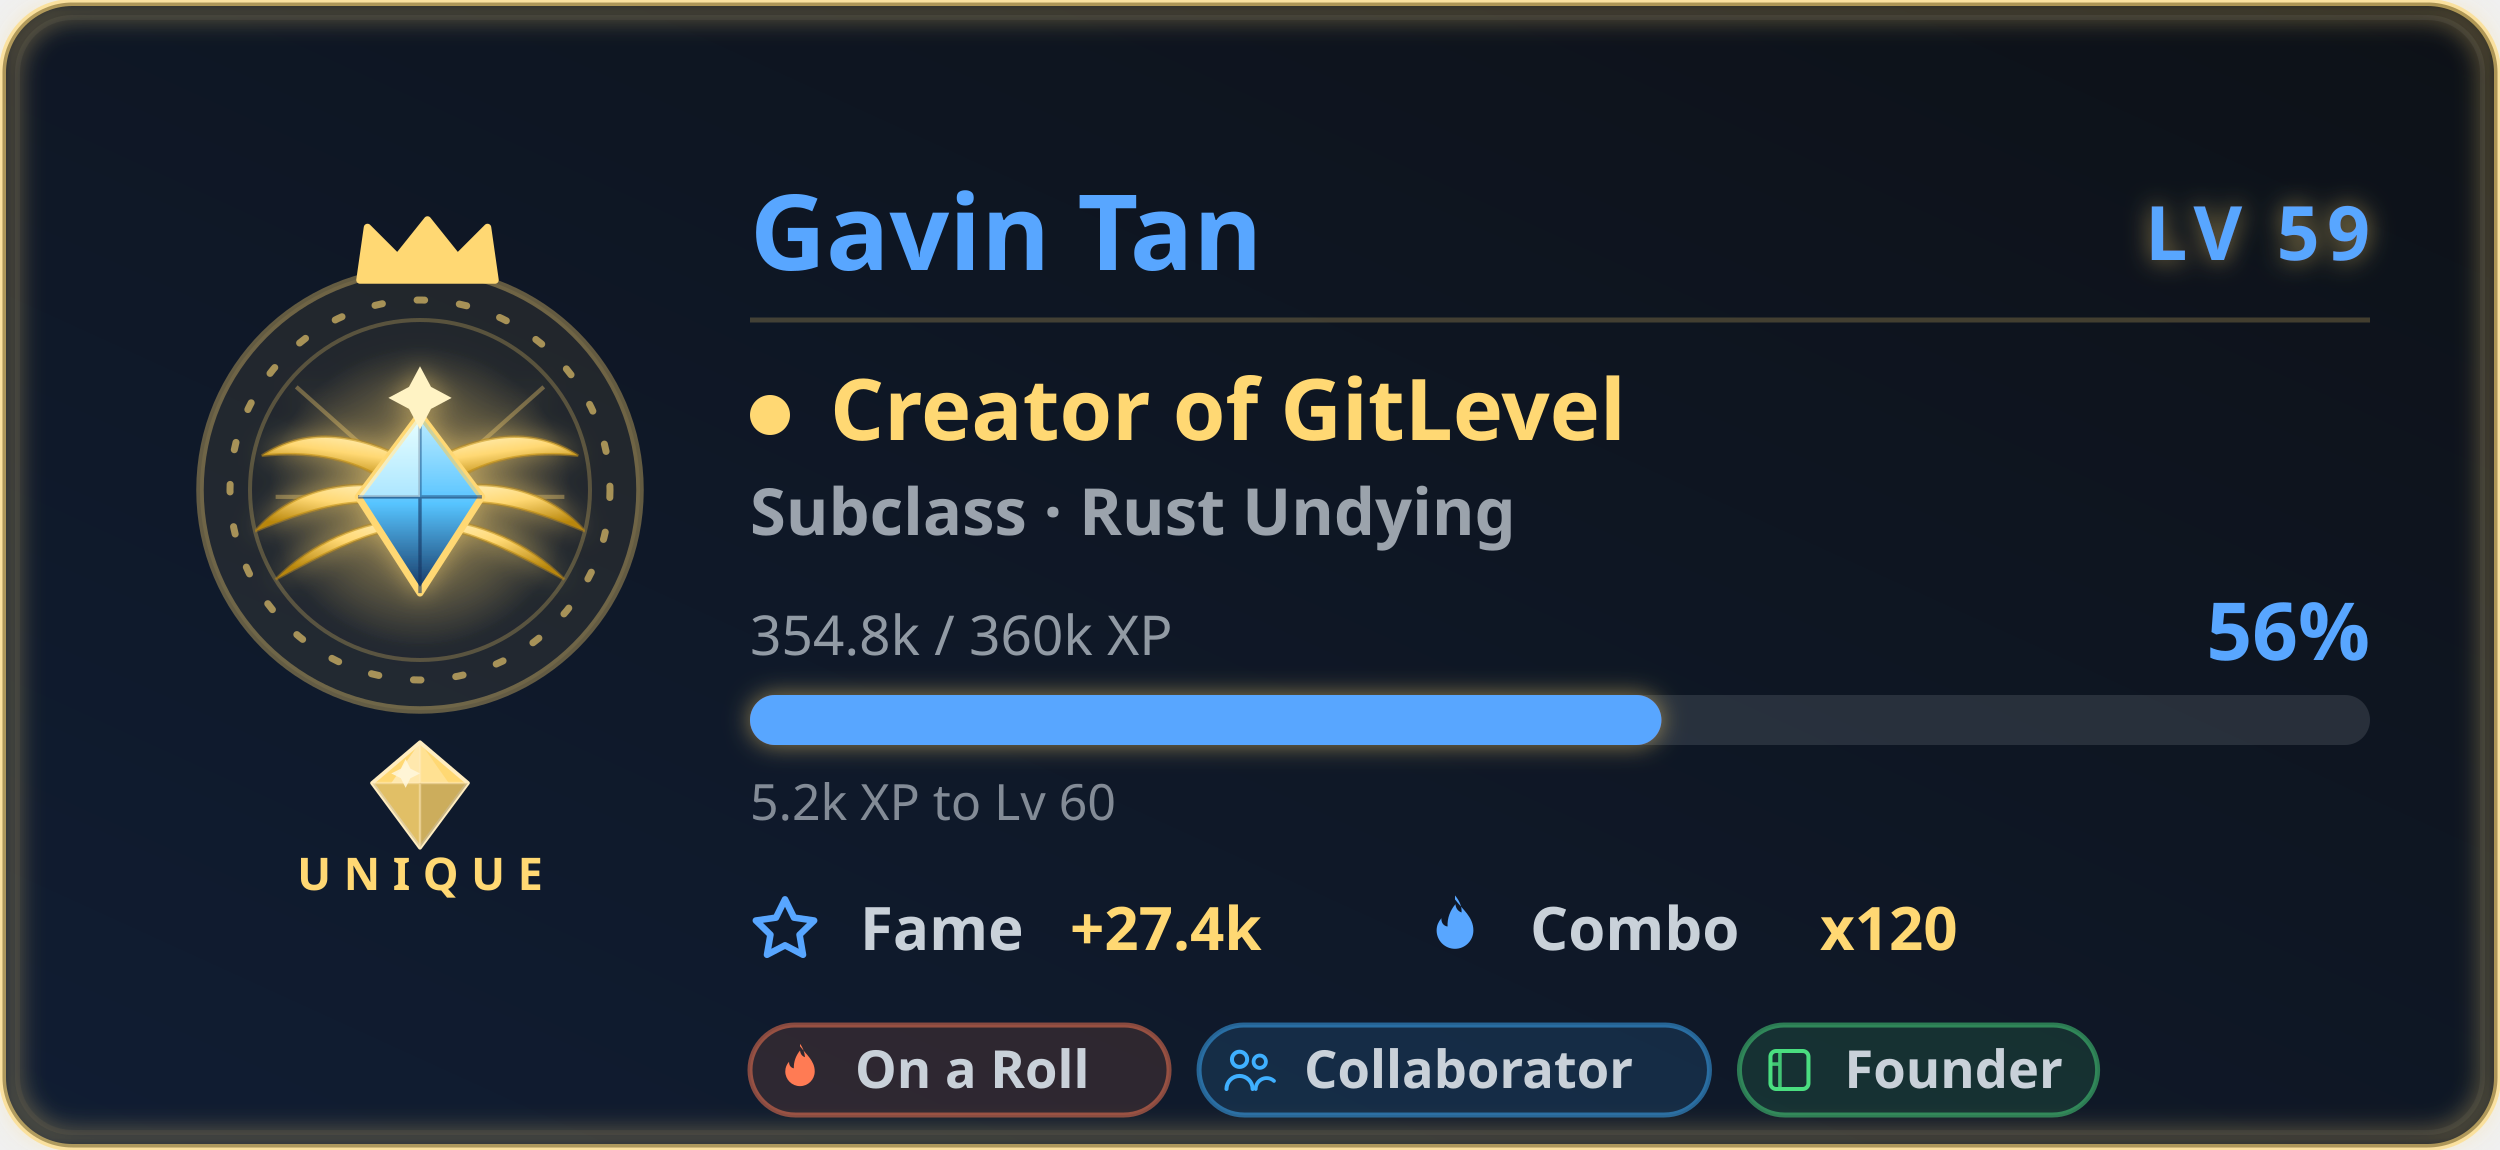
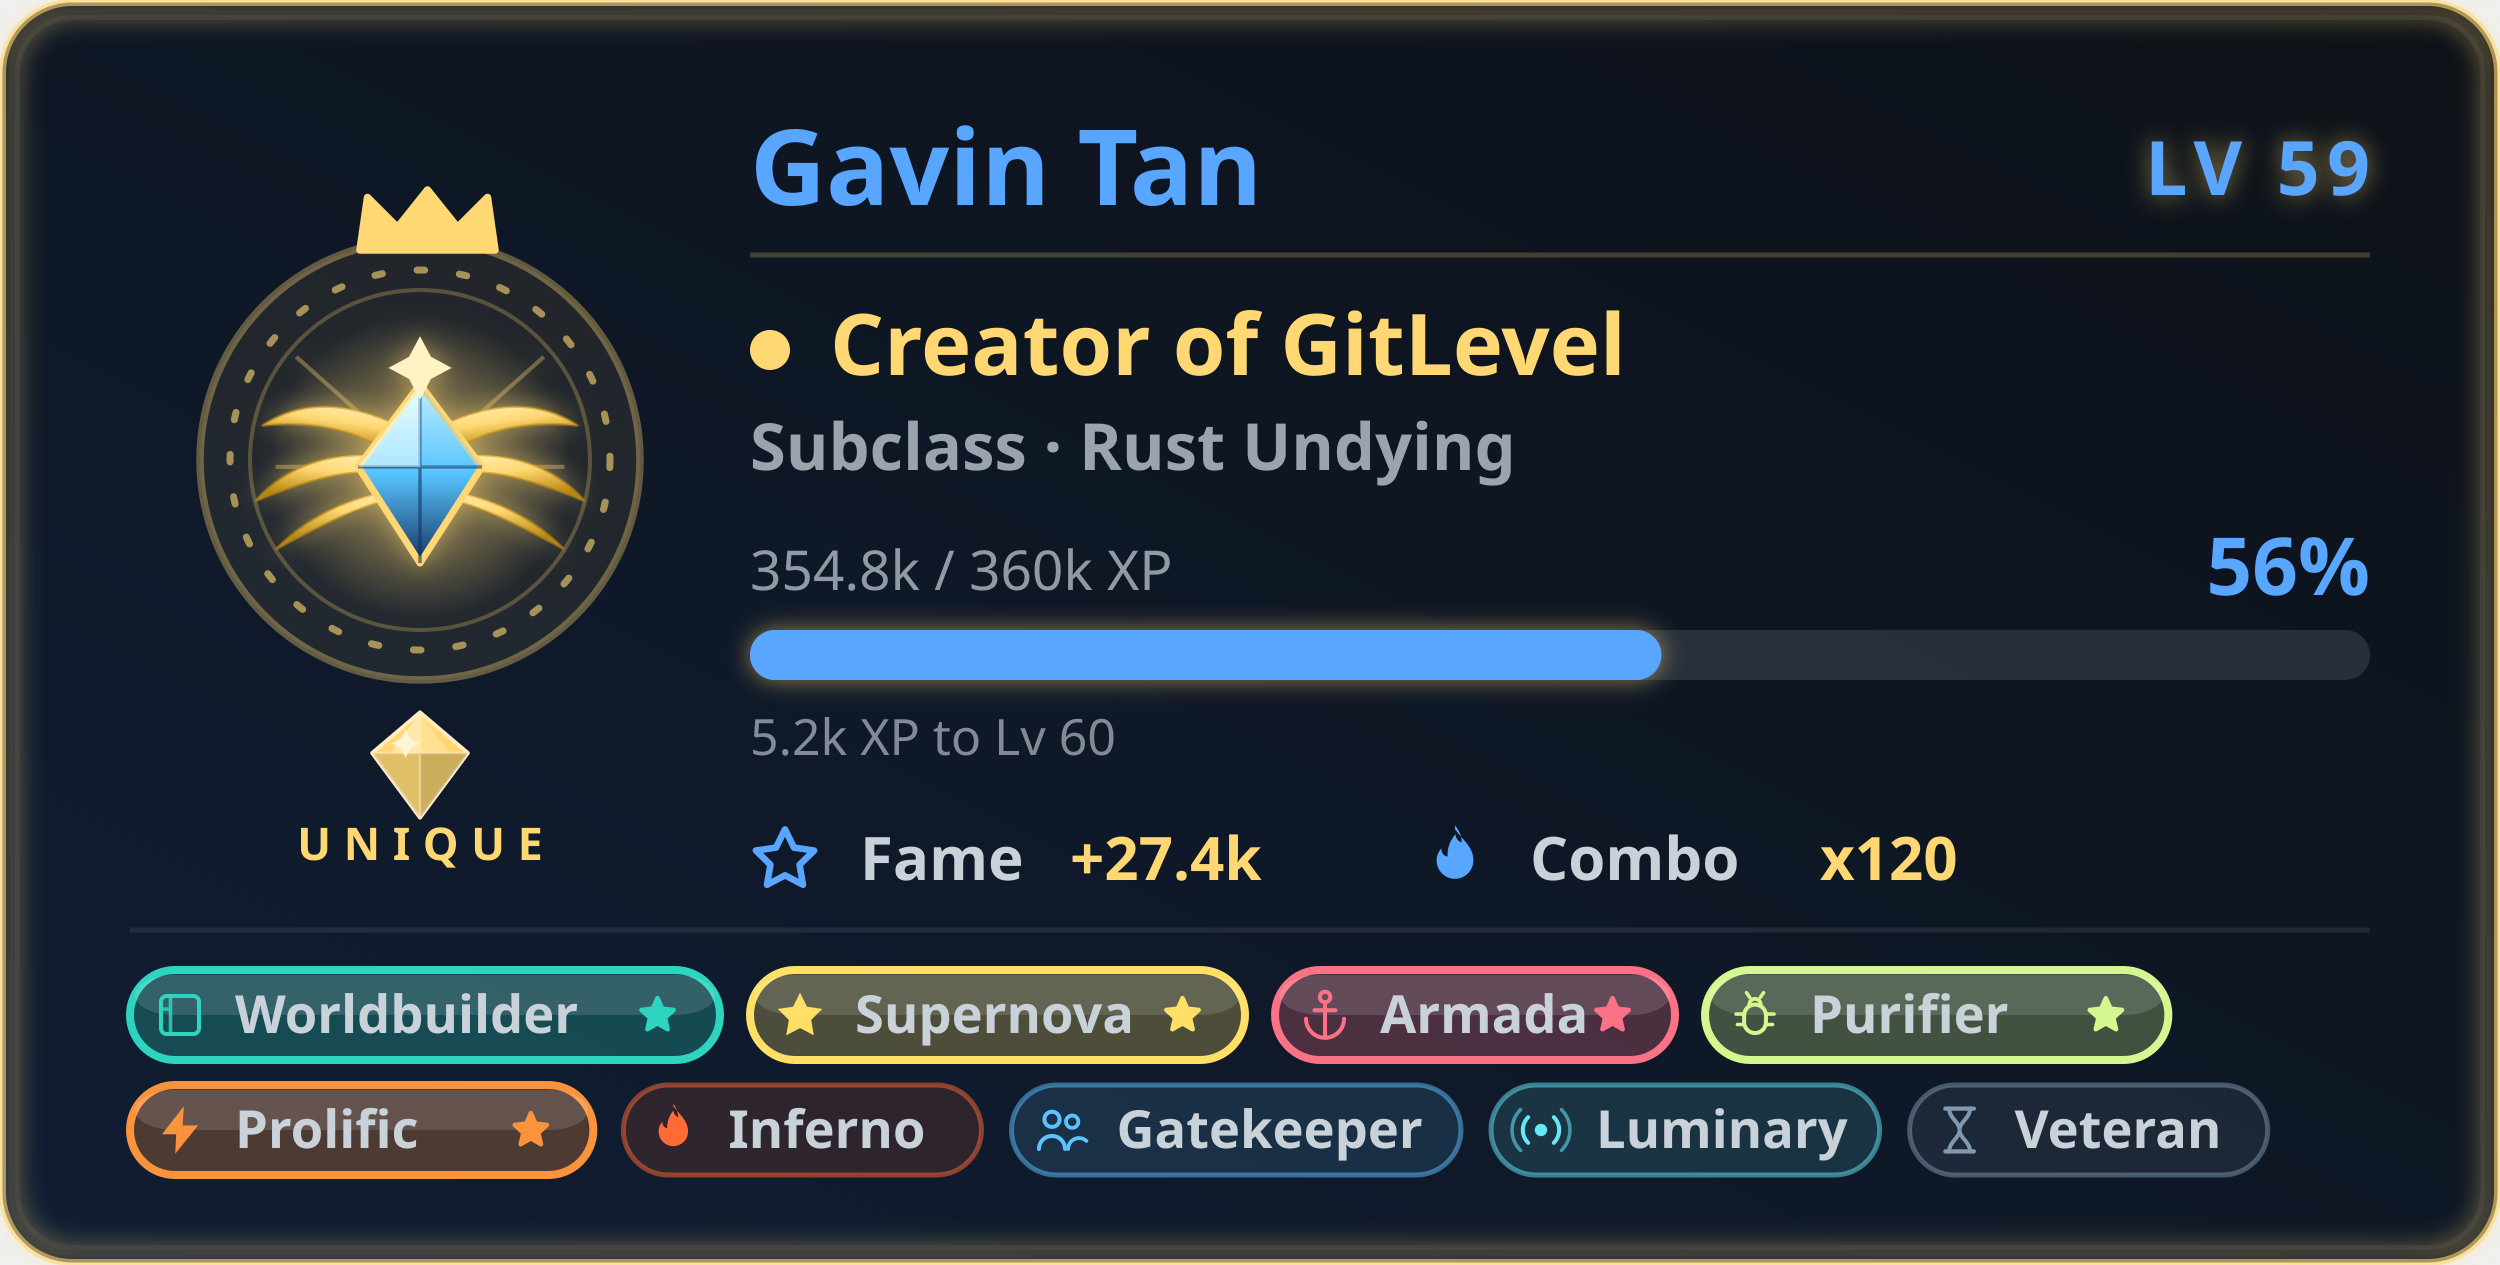
- <svg xmlns="http://www.w3.org/2000/svg" width="500" height="230" viewBox="0 0 500 230" role="img" aria-labelledby="card-title-a11y card-desc-a11y">
+ <svg xmlns="http://www.w3.org/2000/svg" width="500" height="253" viewBox="0 0 500 253" role="img" aria-labelledby="card-title-a11y card-desc-a11y">
  <style>
text { font-family: 'Segoe UI', Ubuntu, 'Helvetica Neue', sans-serif; }
.title { font-size: 18px; font-weight: 600; fill: #58a6ff; }
.title-icon { fill: #58a6ff; }
.icon { fill: #58a6ff; }


.gl-name { font-size: 21px; font-weight: 700; fill: #58a6ff; }
.gl-lvl { font-size: 15px; font-weight: 800; letter-spacing: 1.5px; fill: #58a6ff; }
.gl-class { font-size: 17px; font-weight: 700; fill: #ffd873; }
.gl-sub { font-size: 13px; font-weight: 600; fill: #c9d1d9; opacity: 0.75; }
.gl-meta { font-size: 11px; fill: #c9d1d9; opacity: 0.7; }
.gl-pct { font-size: 16px; font-weight: 800; fill: #58a6ff; }
.gl-chip-label { font-size: 12px; font-weight: 600; fill: #c9d1d9; }
.gl-chip-value { font-size: 12px; font-weight: 800; fill: #ffd873; }
.gl-hint { font-size: 10px; fill: #c9d1d9; opacity: 0.62; }
.gl-badge-label { font-size: 10.5px; font-weight: 600; }
.gl-rarity { font-size: 9px; font-weight: 700; letter-spacing: 2.5px; fill: #ffd873; }

</style>
  <defs>
    <linearGradient id="card-bg" x1="0" y1="0" x2="1" y2="1" gradientTransform="rotate(90, 0.5, 0.5)">
      <stop offset="0.0%" stop-color="#0d1117" />
      <stop offset="100.0%" stop-color="#101d33" />
    </linearGradient>
    <filter id="card-glow" x="-50%" y="-50%" width="200%" height="200%">
      <feGaussianBlur in="SourceGraphic" stdDeviation="3" result="blur" />
      <feFlood flood-color="#58a6ff" flood-opacity="0.55" result="tint" />
      <feComposite in="tint" in2="blur" operator="in" result="softGlow" />
      <feMerge>
        <feMergeNode in="softGlow" />
        <feMergeNode in="SourceGraphic" />
      </feMerge>
    </filter>
    <filter id="gl-glow" x="-60%" y="-60%" width="220%" height="220%">
      <feGaussianBlur in="SourceGraphic" stdDeviation="2.4" result="b" />
      <feFlood flood-color="#ffd873" flood-opacity="0.55" result="t" />
      <feComposite in="t" in2="b" operator="in" result="g" />
      <feMerge>
        <feMergeNode in="g" />
        <feMergeNode in="SourceGraphic" />
      </feMerge>
    </filter>
    <filter id="gl-rarity" x="-20%" y="-20%" width="140%" height="140%">
      <feGaussianBlur stdDeviation="2.4" />
    </filter>
  </defs>
-   <rect x="0.5" y="0.5" width="499" height="229" rx="14" fill="url(#card-bg)" stroke="#ffd873" stroke-width="1.4" stroke-opacity="0.6" />
-   <rect x="3.5" y="3.5" width="493" height="223" rx="11" fill="none" stroke="#30363d" stroke-opacity="0.4" />
-   <rect x="2" y="2" width="496" height="226" rx="13" fill="none" stroke="#ffd873" stroke-width="3.5" stroke-opacity="0.4" filter="url(#gl-rarity)" />
+   <rect x="0.5" y="0.5" width="499" height="252" rx="14" fill="url(#card-bg)" stroke="#ffd873" stroke-width="1.4" stroke-opacity="0.6" />
+   <rect x="3.5" y="3.5" width="493" height="246" rx="11" fill="none" stroke="#30363d" stroke-opacity="0.4" />
+   <rect x="2" y="2" width="496" height="249" rx="13" fill="none" stroke="#ffd873" stroke-width="3.5" stroke-opacity="0.4" filter="url(#gl-rarity)" />
  <g class="fade">
    <g class="">
-       <circle cx="84" cy="98" r="44" fill="#ffd873" fill-opacity="0.08" stroke="#ffd873" stroke-opacity="0.35" stroke-width="1.5" />
+       <circle cx="84" cy="92" r="44" fill="#ffd873" fill-opacity="0.08" stroke="#ffd873" stroke-opacity="0.35" stroke-width="1.5" />
      <g class="">
-         <circle cx="84" cy="98" r="38" fill="none" stroke="#ffd873" stroke-opacity="0.6" stroke-width="1.4" stroke-dasharray="1.5 7" stroke-linecap="round" />
-         <circle cx="84" cy="98" r="34" fill="none" stroke="#ffd873" stroke-opacity="0.25" stroke-width="0.8" />
+         <circle cx="84" cy="92" r="38" fill="none" stroke="#ffd873" stroke-opacity="0.6" stroke-width="1.4" stroke-dasharray="1.5 7" stroke-linecap="round" />
+         <circle cx="84" cy="92" r="34" fill="none" stroke="#ffd873" stroke-opacity="0.25" stroke-width="0.8" />
      </g>
      <g class="" filter="url(#gl-glow)">
-         <svg class="" x="51" y="65" width="66" height="66" viewBox="0 0 48 48" aria-hidden="true">
+         <svg class="" x="51" y="59" width="66" height="66" viewBox="0 0 48 48" aria-hidden="true">
          <defs>
            <radialGradient id="crGlow" cx="0.5" cy="0.5" r="0.5">
              <stop offset="0" stop-color="#ffd873" stop-opacity="0.5" />
              <stop offset="1" stop-color="#ffd873" stop-opacity="0" />
            </radialGradient>
            <linearGradient id="crWing" x1="0" y1="0" x2="0.55" y2="1">
              <stop offset="0" stop-color="#fff3c4" />
              <stop offset="0.5" stop-color="#ffd873" />
              <stop offset="1" stop-color="#b8860b" />
            </linearGradient>
            <linearGradient id="crGem" x1="0" y1="0" x2="0" y2="1">
              <stop offset="0" stop-color="#eaffff" />
              <stop offset="0.5" stop-color="#57c4ff" />
              <stop offset="1" stop-color="#14335f" />
            </linearGradient>
          </defs>
          <circle cx="24" cy="25" r="22" fill="url(#crGlow)" />
          <g stroke="#ffd873" stroke-width="0.6" stroke-opacity="0.35">
            <path d="M24 25 L6 9 M24 25 L42 9 M24 25 L3 25 M24 25 L45 25" />
          </g>
          <g fill="url(#crWing)" stroke="#b8860b" stroke-width="0.4" stroke-opacity="0.5">
            <path d="M25 20 Q 38 13 47 19 Q 37 18 30 22 Z" />
            <path d="M25 24 Q 40 21 48 30 Q 36 25 30 26 Z" />
            <path d="M25 28 Q 37 29 45 37 Q 34 31 29 30 Z" />
            <g transform="translate(48,0) scale(-1,1)">
              <path d="M25 20 Q 38 13 47 19 Q 37 18 30 22 Z" />
              <path d="M25 24 Q 40 21 48 30 Q 36 25 30 26 Z" />
              <path d="M25 28 Q 37 29 45 37 Q 34 31 29 30 Z" />
            </g>
          </g>
          <path d="M24 13 L33 25 L24 39 L15 25 Z" fill="url(#crGem)" stroke="#ffd873" stroke-width="1" stroke-linejoin="round" />
          <path d="M24 13 L24 39 M15 25 L33 25" stroke="#14335f" stroke-width="0.5" stroke-opacity="0.6" />
          <path d="M24 13 L15 25 L24 25 Z" fill="#eaffff" opacity="0.55" />
          <path d="M24 13 L33 25 L24 25 Z" fill="#57c4ff" opacity="0.3" />
          <path d="M24 6 l1.6 3 l3 1.6 l-3 1.6 l-1.6 3 l-1.6 -3 l-3 -1.6 l3 -1.6 Z" fill="#fff3c4" />
        </svg>
      </g>
-       <g transform="translate(69, 42.5) scale(1.5)">
+       <g transform="translate(69, 36.5) scale(1.5)">
        <path d="M2 9 L3 2 L7 6 L11 1 L15 6 L19 2 L20 9 Z" fill="#ffd873" stroke="#ffd873" stroke-width="1" stroke-linejoin="round" />
      </g>
    </g>
    <g>
-       <g class="" transform="translate(72.5, 147.5) scale(0.9583333)" opacity="1">
+       <g class="" transform="translate(72.5, 141.5) scale(0.9583333)" opacity="1">
        <path d="M12 1 L22 9.5 L12 23 L2 9.5 Z" fill="#ffd873" stroke="#ffedc0" stroke-width="0.8" stroke-linejoin="round" />
        <path d="M12 1 L6 9.5 L12 9.5 Z" fill="#ffedc0" opacity="0.75" />
        <path d="M12 1 L18 9.5 L12 9.5 Z" fill="#ffedc0" opacity="0.4" />
        <path d="M2 9.5 L12 23 L12 9.5 Z" fill="#998245" opacity="0.3" />
        <path d="M22 9.5 L12 23 L12 9.5 Z" fill="#998245" opacity="0.5" />
        <path d="M12 1 V23 M2 9.5 H22" stroke="#ffedc0" stroke-width="0.5" stroke-opacity="0.5" />
        <path d="M9 4.5 l1 2 l2 1 l-2 1 l-1 2 l-1 -2 l-2 -1 l2 -1 Z" fill="#fff7dd" opacity="0.85" />
      </g>
    </g>
-     <text class="gl-rarity" x="84" y="178" text-anchor="middle">UNIQUE</text>
+     <text class="gl-rarity" x="84" y="172" text-anchor="middle">UNIQUE</text>
  </g>
  <g class="fade" style="animation-delay:.15s">
-     <text class="gl-name" x="150" y="54">Gavin Tan</text>
-     <text class="gl-lvl glow-pulse" x="474" y="52" text-anchor="end" filter="url(#gl-glow)">LV 59</text>
-     <line x1="150" y1="64" x2="474" y2="64" stroke="#ffd873" stroke-opacity="0.22" stroke-width="1" />
-     <circle cx="154" cy="83" r="4" fill="#ffd873" />
-     <text class="gl-class" x="166" y="88">Creator of GitLevel</text>
-     <text class="gl-sub" x="150" y="107">Subclass · Rust Undying</text>
-     <text class="gl-meta" x="150" y="131">354.8k / 360k XP</text>
-     <text class="gl-pct " x="474" y="132" text-anchor="end">56%</text>
-     <rect x="150" y="139" width="324" height="10" rx="5" fill="#c9d1d9" fill-opacity="0.14" />
-     <rect class="xp-fill " x="150" y="139" width="182.284" height="10" rx="5" fill="#58a6ff" filter="url(#gl-glow)" />
-     <text class="gl-hint" x="150" y="164">5.2k XP to Lv 60</text>
-     <g transform="translate(150, 190)">
+     <text class="gl-name" x="150" y="41">Gavin Tan</text>
+     <text class="gl-lvl glow-pulse" x="474" y="39" text-anchor="end" filter="url(#gl-glow)">LV 59</text>
+     <line x1="150" y1="51" x2="474" y2="51" stroke="#ffd873" stroke-opacity="0.22" stroke-width="1" />
+     <circle cx="154" cy="70" r="4" fill="#ffd873" />
+     <text class="gl-class" x="166" y="75">Creator of GitLevel</text>
+     <text class="gl-sub" x="150" y="94">Subclass · Rust Undying</text>
+     <text class="gl-meta" x="150" y="118">354.8k / 360k XP</text>
+     <text class="gl-pct " x="474" y="119" text-anchor="end">56%</text>
+     <rect x="150" y="126" width="324" height="10" rx="5" fill="#c9d1d9" fill-opacity="0.14" />
+     <rect class="xp-fill " x="150" y="126" width="182.284" height="10" rx="5" fill="#58a6ff" filter="url(#gl-glow)" />
+     <text class="gl-hint" x="150" y="151">5.2k XP to Lv 60</text>
+     <g transform="translate(150, 176)">
      <svg class="icon" x="0" y="-11" width="14" height="14" viewBox="0 0 16 16" aria-hidden="true">
        <path fill-rule="evenodd" d="M8 .25a.75.75 0 0 1 .673.418l1.882 3.815 4.21.612a.75.75 0 0 1 .416 1.279l-3.046 2.97.719 4.192a.75.75 0 0 1-1.088.791L8 12.347l-3.766 1.98a.75.75 0 0 1-1.088-.79l.72-4.194L.818 6.374a.75.75 0 0 1 .416-1.28l4.21-.611L7.327.668A.75.75 0 0 1 8 .25zm0 2.445L6.615 5.5a.75.75 0 0 1-.564.41l-3.097.45 2.24 2.184a.75.75 0 0 1 .216.664l-.528 3.084 2.769-1.456a.75.75 0 0 1 .698 0l2.77 1.456-.53-3.084a.75.75 0 0 1 .216-.664l2.24-2.183-3.096-.45a.75.75 0 0 1-.564-.41L8 2.694v.001z" />
      </svg>
      <text class="gl-chip-label" x="22" y="0">Fame</text>
      <text class="gl-chip-value" x="64" y="0">+27.4k</text>
    </g>
-     <g transform="translate(284, 190)">
+     <g transform="translate(284, 176)">
      <svg class="icon" x="0" y="-11" width="14" height="14" viewBox="0 0 16 16" aria-hidden="true">
        <path fill-rule="evenodd" d="M8 1c1.7 2.3 4.2 4 4.2 7.1a4.2 4.2 0 0 1-8.4 0c0-1.1.4-2 1.1-2.8-.1 1 .5 1.8 1.4 1.9-.1-1.9.6-3.7 1.8-5.1.1 1 .6 1.6 1.4 1.9.1-1.4-.5-2.7-1.5-3.9z" />
      </svg>
      <text class="gl-chip-label" x="22" y="0">Combo</text>
      <text class="gl-chip-value" x="80" y="0">x120</text>
    </g>
  </g>
  <g class="fade" style="animation-delay:.2s">
-     <g>
-       <rect x="150" y="205" width="83.81" height="18" rx="9" fill="#ff7b54" fill-opacity="0.13" stroke="#ff7b54" stroke-opacity="0.5" stroke-width="1" />
-       <g transform="translate(154.3, 208.3) scale(0.475)">
-         <path d="M12 2c2.5 3.4 6.2 6 6.2 10.6a6.2 6.2 0 0 1-12.4 0c0-1.6.6-3 1.6-4.1-.1 1.5.8 2.6 2 2.8-.1-2.8.9-5.4 2.6-7.5.2 1.5.9 2.4 2.1 2.8-.2-2-.8-4-2.1-5.6Z" fill="#ff7b54" />
-       </g>
-       <text class="gl-badge-label" x="171" y="217.6" fill="#c9d1d9">On a Roll</text>
-     </g>
-     <g>
-       <rect x="239.81" y="205" width="102.08" height="18" rx="9" fill="#3fb0ff" fill-opacity="0.13" stroke="#3fb0ff" stroke-opacity="0.5" stroke-width="1" />
-       <g transform="translate(244.11, 208.3) scale(0.475)">
-         <circle cx="8" cy="7.5" r="3.2" fill="none" stroke="#3fb0ff" stroke-width="1.7" />
-         <path d="M2.5 20a5.5 5.5 0 0 1 11 0" fill="none" stroke="#3fb0ff" stroke-width="1.7" stroke-linecap="round" />
-         <circle cx="16.5" cy="8.5" r="2.6" fill="none" stroke="#3fb0ff" stroke-width="1.6" />
-         <path d="M14.8 20a4.6 4.6 0 0 1 7.7-3.4" fill="none" stroke="#3fb0ff" stroke-width="1.6" stroke-linecap="round" />
-       </g>
-       <text class="gl-badge-label" x="260.81" y="217.6" fill="#c9d1d9">Collaborator</text>
-     </g>
-     <g>
-       <rect x="347.89" y="205" width="71.63" height="18" rx="9" fill="#4ade80" fill-opacity="0.13" stroke="#4ade80" stroke-opacity="0.5" stroke-width="1" />
-       <g transform="translate(352.19, 208.3) scale(0.475)">
-         <rect x="4" y="4" width="16" height="16" rx="2.4" fill="none" stroke="#4ade80" stroke-width="1.7" />
-         <path d="M8 4v16 M4 9.5h4" fill="none" stroke="#4ade80" stroke-width="1.5" opacity="0.85" />
-       </g>
-       <text class="gl-badge-label" x="368.89" y="217.6" fill="#c9d1d9">Founder</text>
+     <line x1="26" y1="186" x2="474" y2="186" stroke="#c9d1d9" stroke-opacity="0.1" stroke-width="1" />
+     <g>
+       <rect x="26" y="194" width="118.003" height="18" rx="9" fill="#2dd4bf" fill-opacity="0.26" stroke="#2dd4bf" stroke-opacity="1" stroke-width="1.6" />
+       <rect x="27" y="195" width="116.003" height="8" rx="8" fill="#ffffff" fill-opacity="0.13" />
+       <g transform="translate(30.3, 197.3) scale(0.475)">
+         <rect x="4" y="4" width="16" height="16" rx="2.4" fill="none" stroke="#2dd4bf" stroke-width="1.7" />
+         <path d="M8 4v16 M4 9.5h4" fill="none" stroke="#2dd4bf" stroke-width="1.5" opacity="0.85" />
+       </g>
+       <text class="gl-badge-label" x="47" y="206.6" fill="#c9d1d9" font-weight="800">Worldbuilder</text>
+       <g class="" transform="translate(127.0032, 198.5) scale(0.375)" fill="#2dd4bf" stroke="#2dd4bf" stroke-width="2.4" stroke-linejoin="round" stroke-linecap="round" opacity="1">
+         <path d="M12 3 L14.5 8.6 L20.6 9.3 L16 13.5 L17.4 19.6 L12 16.5 L6.6 19.6 L8 13.5 L3.4 9.3 L9.5 8.6 Z" />
+       </g>
+     </g>
+     <g>
+       <rect x="150.003" y="194" width="99.002" height="18" rx="9" fill="#ffe066" fill-opacity="0.26" stroke="#ffe066" stroke-opacity="1" stroke-width="1.6" />
+       <rect x="151.003" y="195" width="97.002" height="8" rx="8" fill="#ffffff" fill-opacity="0.13" />
+       <g transform="translate(154.3032, 197.3) scale(0.475)">
+         <path d="M12 2.6 14.9 8.5 21.4 9.45 16.7 14.05 17.8 20.55 12 17.5 6.2 20.55 7.3 14.05 2.6 9.45 9.1 8.5Z" fill="#ffe066" />
+       </g>
+       <text class="gl-badge-label" x="171.003" y="206.6" fill="#c9d1d9" font-weight="800">Supernova</text>
+       <g class="" transform="translate(232.0056, 198.5) scale(0.375)" fill="#ffe066" stroke="#ffe066" stroke-width="2.4" stroke-linejoin="round" stroke-linecap="round" opacity="1">
+         <path d="M12 3 L14.5 8.6 L20.6 9.3 L16 13.5 L17.4 19.6 L12 16.5 L6.6 19.6 L8 13.5 L3.4 9.3 L9.5 8.6 Z" />
+       </g>
+     </g>
+     <g>
+       <rect x="255.006" y="194" width="80.002" height="18" rx="9" fill="#fb7185" fill-opacity="0.26" stroke="#fb7185" stroke-opacity="1" stroke-width="1.6" />
+       <rect x="256.006" y="195" width="78.002" height="8" rx="8" fill="#ffffff" fill-opacity="0.13" />
+       <g transform="translate(259.3056, 197.3) scale(0.475)">
+         <circle cx="12" cy="4.4" r="2.2" fill="none" stroke="#fb7185" stroke-width="1.7" />
+         <path d="M12 6.6V21M7.6 10h8.8" fill="none" stroke="#fb7185" stroke-width="1.7" stroke-linejoin="round" stroke-linecap="round" />
+         <path d="M4 13.6a8 8 0 0 0 16 0" fill="none" stroke="#fb7185" stroke-width="1.7" stroke-linejoin="round" stroke-linecap="round" />
+       </g>
+       <text class="gl-badge-label" x="276.006" y="206.6" fill="#c9d1d9" font-weight="800">Armada</text>
+       <g class="" transform="translate(318.0072, 198.5) scale(0.375)" fill="#fb7185" stroke="#fb7185" stroke-width="2.4" stroke-linejoin="round" stroke-linecap="round" opacity="1">
+         <path d="M12 3 L14.5 8.6 L20.6 9.3 L16 13.5 L17.4 19.6 L12 16.5 L6.6 19.6 L8 13.5 L3.4 9.3 L9.5 8.6 Z" />
+       </g>
+     </g>
+     <g>
+       <rect x="341.007" y="194" width="92.669" height="18" rx="9" fill="#d4f88f" fill-opacity="0.26" stroke="#d4f88f" stroke-opacity="1" stroke-width="1.6" />
+       <rect x="342.007" y="195" width="90.669" height="8" rx="8" fill="#ffffff" fill-opacity="0.13" />
+       <g transform="translate(345.3072, 197.3) scale(0.475)">
+         <rect x="7.4" y="7.6" width="9.2" height="12" rx="4.6" fill="none" stroke="#d4f88f" stroke-width="1.7" />
+         <path d="M9.6 7.6a2.4 2.4 0 0 1 4.8 0" fill="none" stroke="#d4f88f" stroke-width="1.6" stroke-linejoin="round" stroke-linecap="round" />
+         <path d="M7.4 11.6H4M16.6 11.6H20M7.4 16H4.6M16.6 16H19.4M9.8 4.6 8.4 2.6M14.2 4.6 15.6 2.6" fill="none" stroke="#d4f88f" stroke-width="1.5" stroke-linejoin="round" stroke-linecap="round" />
+       </g>
+       <text class="gl-badge-label" x="362.007" y="206.6" fill="#c9d1d9" font-weight="800">Purifier</text>
+       <g class="" transform="translate(416.676, 198.5) scale(0.375)" fill="#d4f88f" stroke="#d4f88f" stroke-width="2.4" stroke-linejoin="round" stroke-linecap="round" opacity="1">
+         <path d="M12 3 L14.5 8.6 L20.6 9.3 L16 13.5 L17.4 19.6 L12 16.5 L6.6 19.6 L8 13.5 L3.4 9.3 L9.5 8.6 Z" />
+       </g>
+     </g>
+     <g>
+       <rect x="26" y="217" width="92.669" height="18" rx="9" fill="#fb923c" fill-opacity="0.26" stroke="#fb923c" stroke-opacity="1" stroke-width="1.6" />
+       <rect x="27" y="218" width="90.669" height="8" rx="8" fill="#ffffff" fill-opacity="0.13" />
+       <g transform="translate(30.3, 220.3) scale(0.475)">
+         <path d="M13.6 2 4.4 13.8h6L10 22l9.6-11.9h-6.5Z" fill="#fb923c" />
+       </g>
+       <text class="gl-badge-label" x="47" y="229.6" fill="#c9d1d9" font-weight="800">Prolific</text>
+       <g class="" transform="translate(101.6688, 221.5) scale(0.375)" fill="#fb923c" stroke="#fb923c" stroke-width="2.4" stroke-linejoin="round" stroke-linecap="round" opacity="1">
+         <path d="M12 3 L14.5 8.6 L20.6 9.3 L16 13.5 L17.4 19.6 L12 16.5 L6.6 19.6 L8 13.5 L3.4 9.3 L9.5 8.6 Z" />
+       </g>
+     </g>
+     <g>
+       <rect x="124.669" y="217" width="71.63" height="18" rx="9" fill="#ff6b35" fill-opacity="0.13" stroke="#ff6b35" stroke-opacity="0.5" stroke-width="1" />
+       <g transform="translate(128.9688, 220.3) scale(0.475)">
+         <path d="M12 2c2.5 3.4 6.2 6 6.2 10.6a6.2 6.2 0 0 1-12.4 0c0-1.6.6-3 1.6-4.1-.1 1.5.8 2.6 2 2.8-.1-2.8.9-5.4 2.6-7.5.2 1.5.9 2.4 2.1 2.8-.2-2-.8-4-2.1-5.6Z" fill="#ff6b35" />
+       </g>
+       <text class="gl-badge-label" x="145.669" y="229.6" fill="#c9d1d9">Inferno</text>
+     </g>
+     <g>
+       <rect x="202.299" y="217" width="89.9" height="18" rx="9" fill="#5cc3ff" fill-opacity="0.13" stroke="#5cc3ff" stroke-opacity="0.5" stroke-width="1" />
+       <g transform="translate(206.5988, 220.3) scale(0.475)">
+         <circle cx="8" cy="7.5" r="3.2" fill="none" stroke="#5cc3ff" stroke-width="1.7" />
+         <path d="M2.5 20a5.5 5.5 0 0 1 11 0" fill="none" stroke="#5cc3ff" stroke-width="1.7" stroke-linecap="round" />
+         <circle cx="16.5" cy="8.5" r="2.6" fill="none" stroke="#5cc3ff" stroke-width="1.6" />
+         <path d="M14.8 20a4.6 4.6 0 0 1 7.7-3.4" fill="none" stroke="#5cc3ff" stroke-width="1.6" stroke-linecap="round" />
+       </g>
+       <text class="gl-badge-label" x="223.299" y="229.6" fill="#c9d1d9">Gatekeeper</text>
+     </g>
+     <g>
+       <rect x="298.199" y="217" width="77.72" height="18" rx="9" fill="#67e8f9" fill-opacity="0.13" stroke="#67e8f9" stroke-opacity="0.5" stroke-width="1" />
+       <g transform="translate(302.4988, 220.3) scale(0.475)">
+         <circle cx="12" cy="12" r="2.6" fill="#67e8f9" />
+         <path d="M6.6 6.6a7.6 7.6 0 0 0 0 10.8M17.4 6.6a7.6 7.6 0 0 1 0 10.8" fill="none" stroke="#67e8f9" stroke-width="1.7" stroke-linejoin="round" stroke-linecap="round" />
+         <path d="M3.4 3.4a12.1 12.1 0 0 0 0 17.2M20.6 3.4a12.1 12.1 0 0 1 0 17.2" fill="none" stroke="#67e8f9" stroke-width="1.5" stroke-linejoin="round" stroke-linecap="round" opacity="0.55" />
+       </g>
+       <text class="gl-badge-label" x="319.199" y="229.6" fill="#c9d1d9">Luminary</text>
+     </g>
+     <g>
+       <rect x="381.919" y="217" width="71.63" height="18" rx="9" fill="#8098b0" fill-opacity="0.13" stroke="#8098b0" stroke-opacity="0.5" stroke-width="1" />
+       <g transform="translate(386.2188, 220.3) scale(0.475)">
+         <path d="M6 3h12M6 21h12" fill="none" stroke="#8098b0" stroke-width="1.8" stroke-linejoin="round" stroke-linecap="round" />
+         <path d="M7.6 3c0 4 4.4 5.6 4.4 9s-4.4 5-4.4 9M16.4 3c0 4-4.4 5.6-4.4 9s4.4 5 4.4 9" fill="none" stroke="#8098b0" stroke-width="1.7" stroke-linejoin="round" stroke-linecap="round" />
+       </g>
+       <text class="gl-badge-label" x="402.919" y="229.6" fill="#c9d1d9">Veteran</text>
    </g>
  </g>
</svg>
